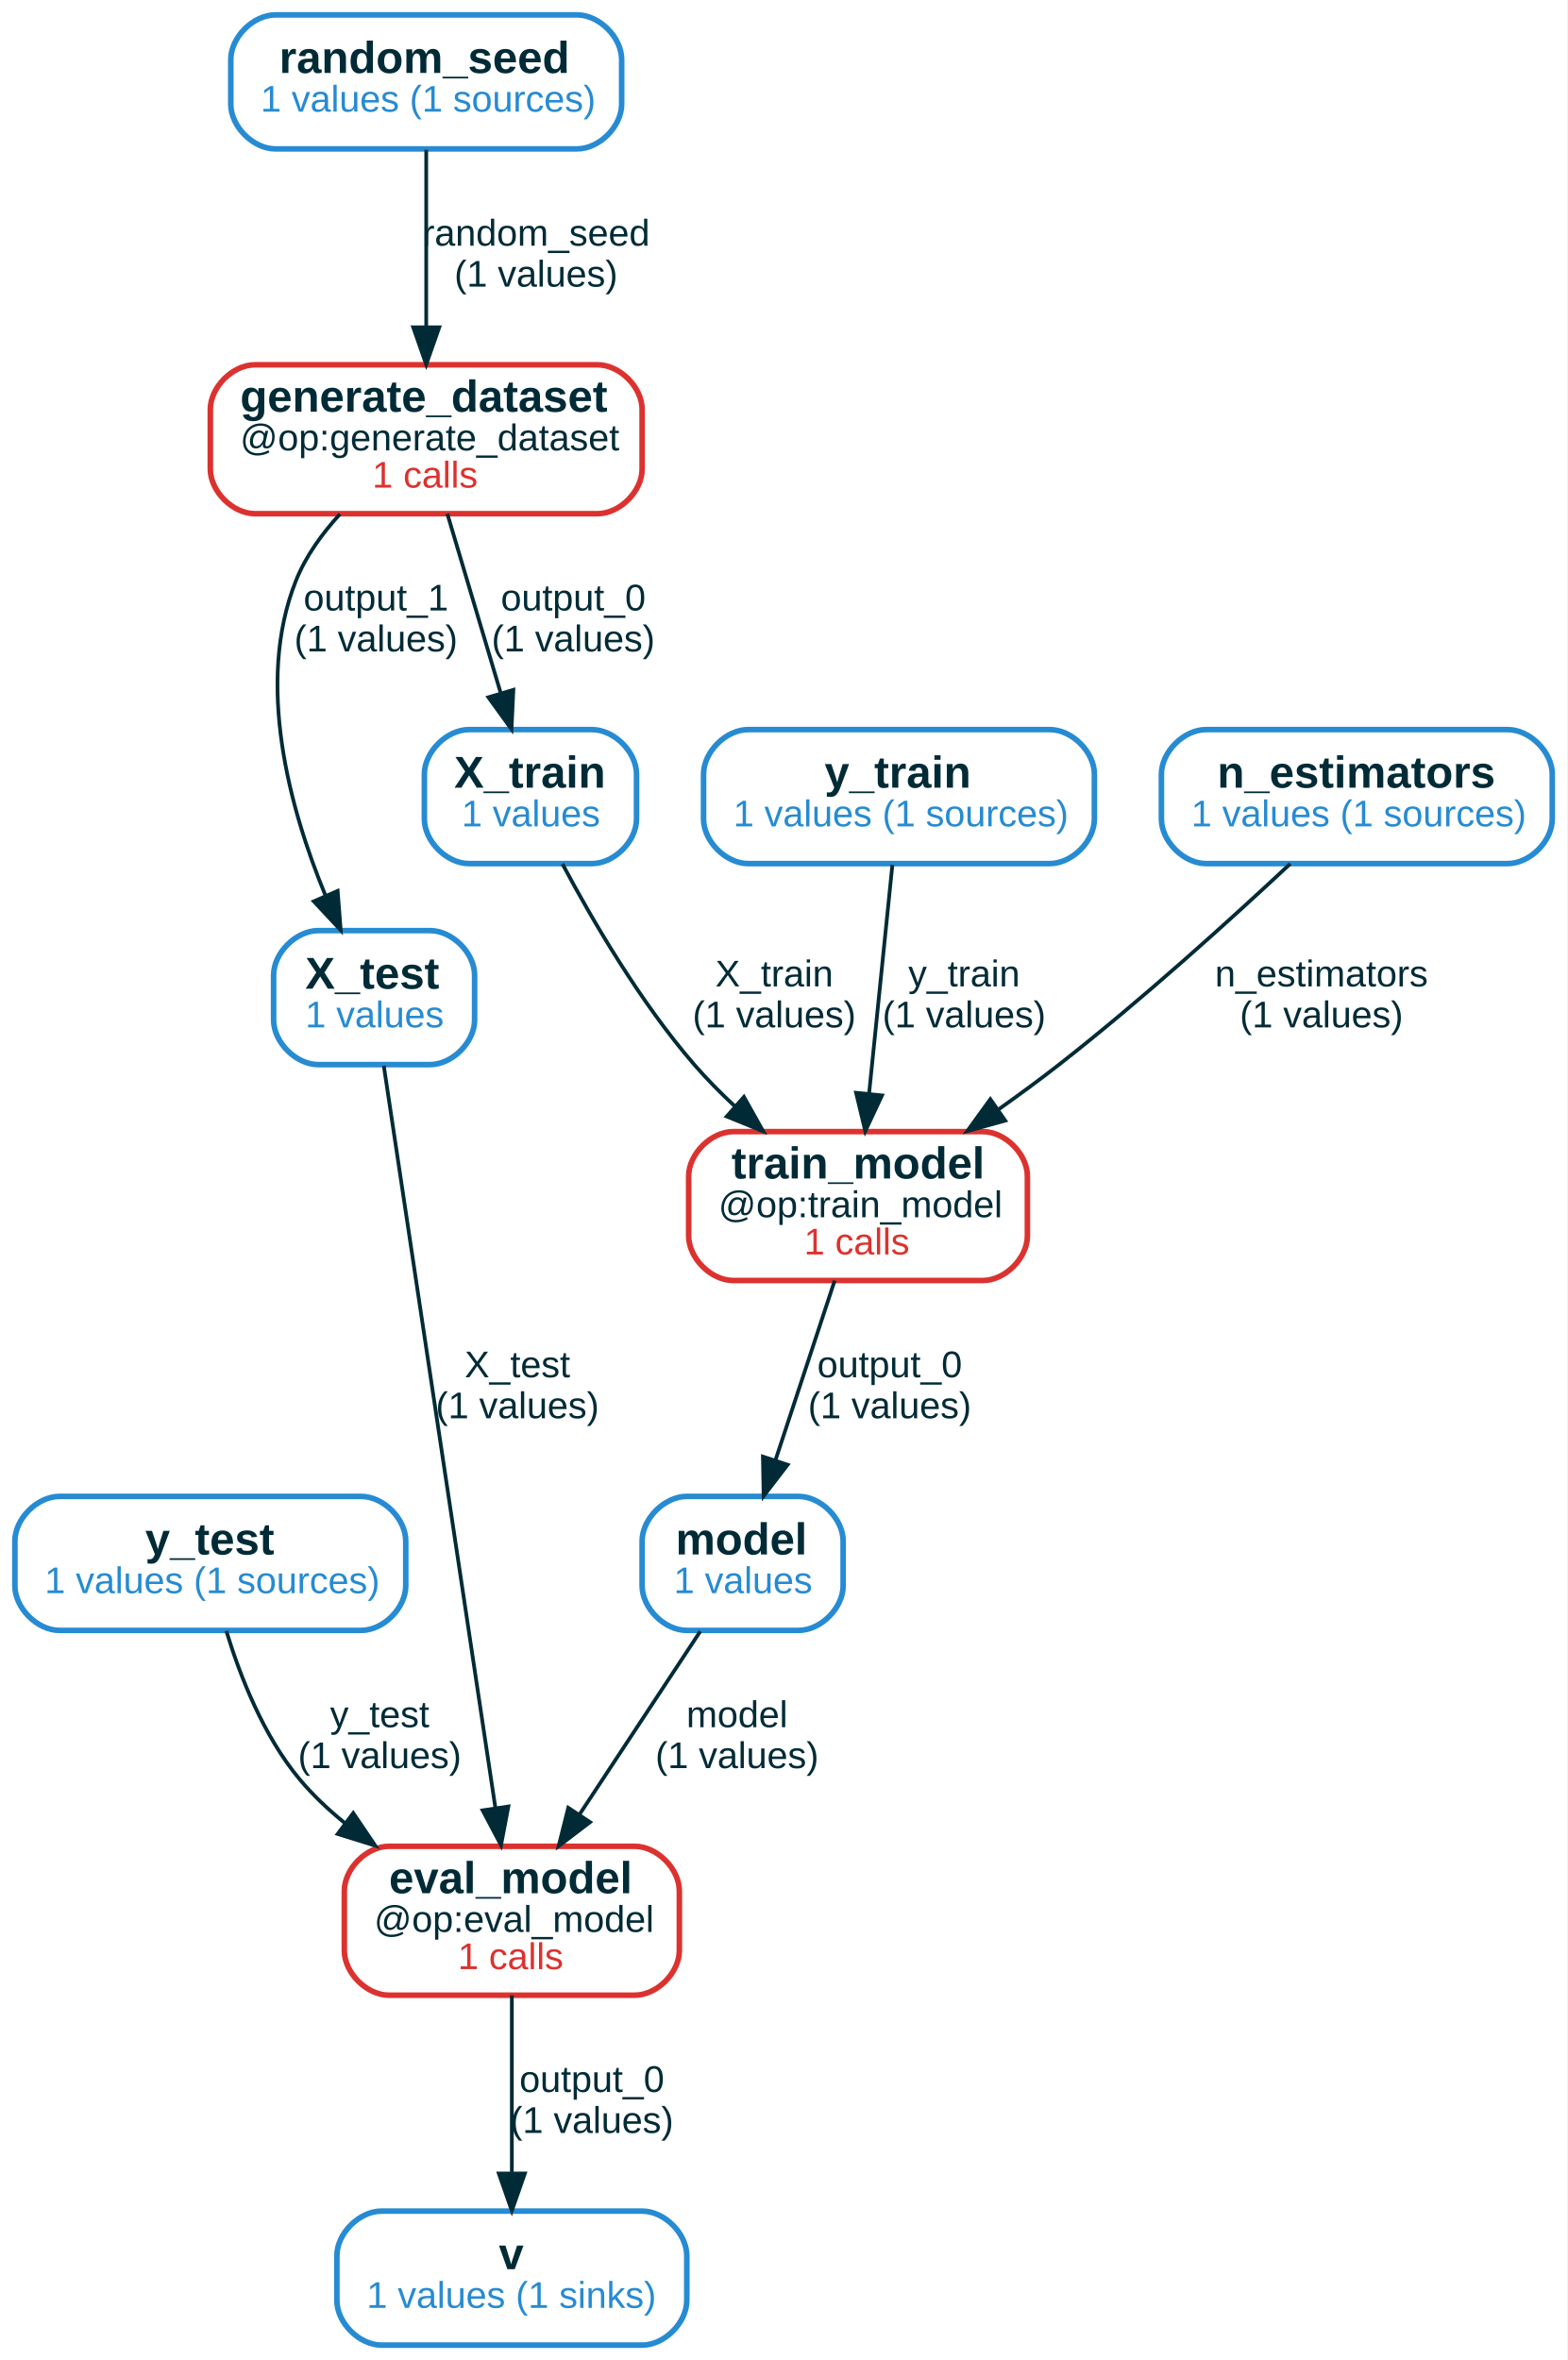
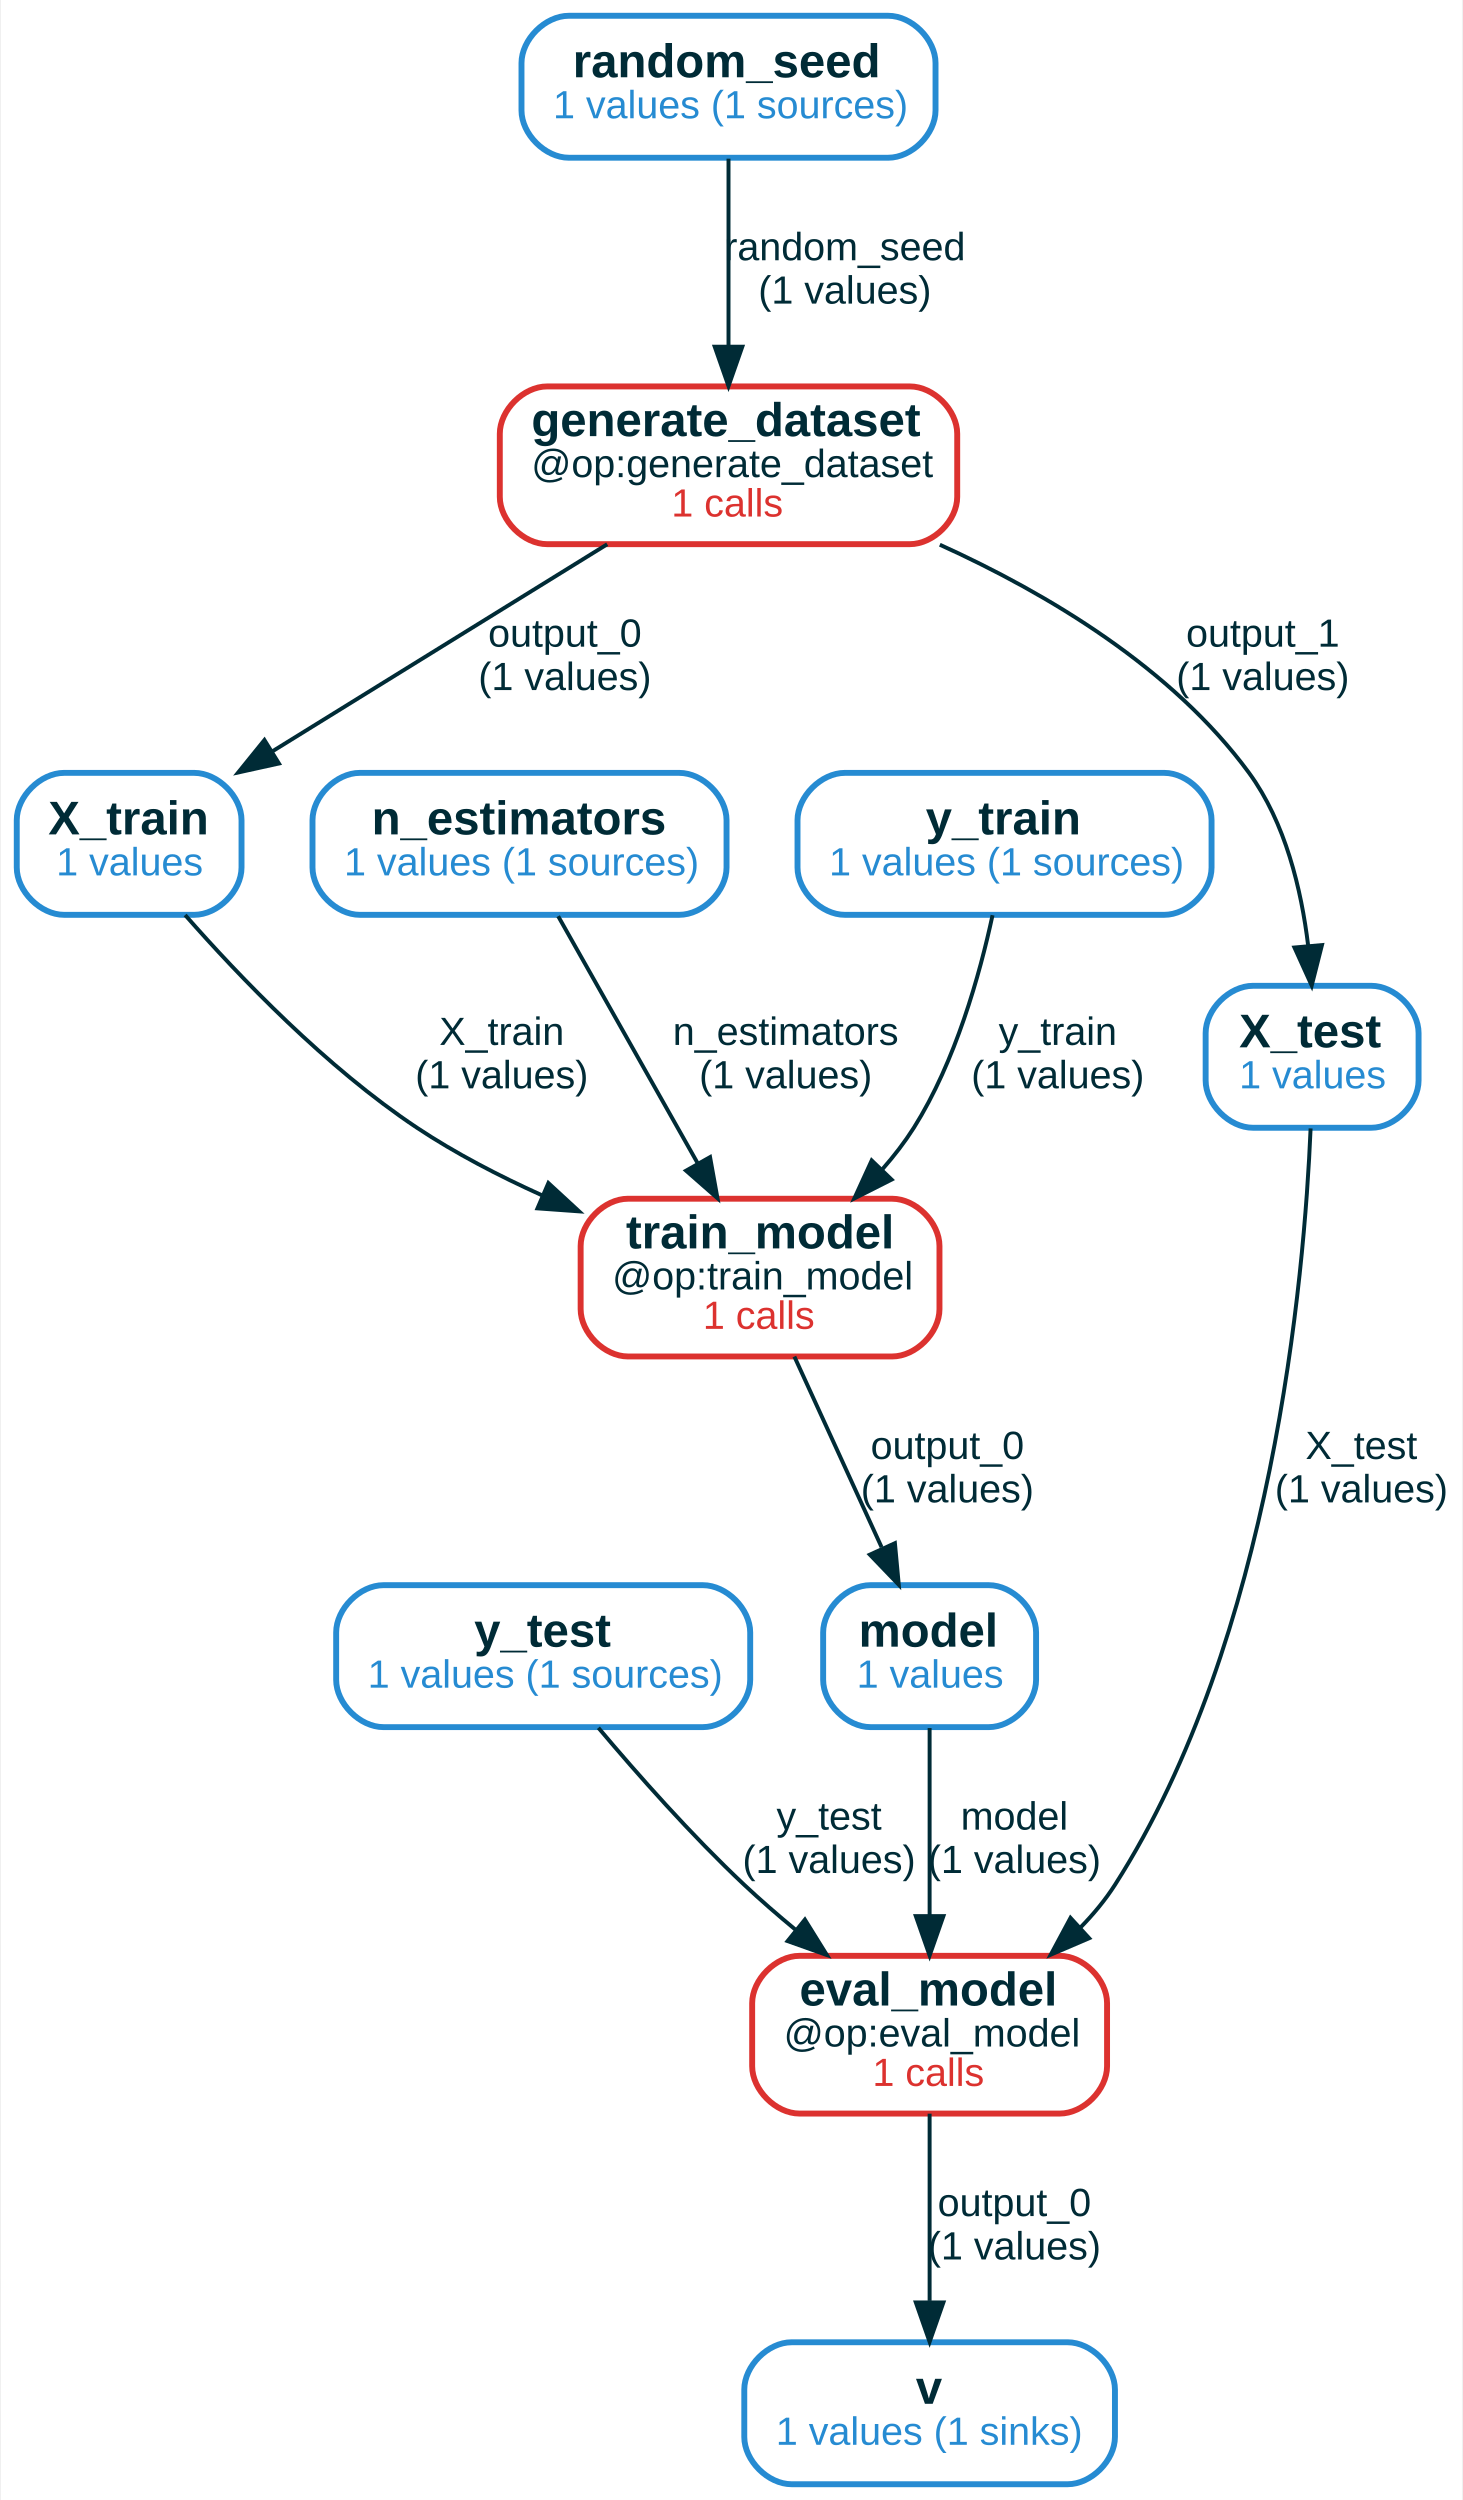
- <svg xmlns="http://www.w3.org/2000/svg" width="421pt" height="634pt" viewBox="0.00 0.00 421.00 634.00">
+ <svg xmlns="http://www.w3.org/2000/svg" width="371pt" height="634pt" viewBox="0.00 0.00 370.50 634.00">
  <g id="graph0" class="graph" transform="scale(1 1) rotate(0) translate(4 630)">
-     <polygon fill="white" stroke="transparent" points="-4,4 -4,-630 417,-630 417,4 -4,4" />
+     <polygon fill="white" stroke="transparent" points="-4,4 -4,-630 366.5,-630 366.5,4 -4,4" />
    <g id="node1" class="node">
-       <path fill="none" stroke="#268bd2" stroke-width="1.5" d="M111.5,-380C111.5,-380 81.5,-380 81.5,-380 75.5,-380 69.5,-374 69.5,-368 69.5,-368 69.5,-356 69.5,-356 69.5,-350 75.5,-344 81.5,-344 81.5,-344 111.5,-344 111.5,-344 117.5,-344 123.5,-350 123.5,-356 123.5,-356 123.5,-368 123.5,-368 123.5,-374 117.5,-380 111.5,-380" />
-       <text text-anchor="start" x="78" y="-364.4" font-family="Liberation Sans,Helvetica,Arial,sans-serif" font-weight="bold" font-size="12.00" fill="#002b36">X_test</text>
-       <text text-anchor="start" x="78" y="-354" font-family="Liberation Sans,Helvetica,Arial,sans-serif" font-size="10.00" fill="#268bd2">1 values</text>
+       <path fill="none" stroke="#268bd2" stroke-width="1.5" d="M266.5,-36C266.5,-36 196.5,-36 196.5,-36 190.5,-36 184.5,-30 184.5,-24 184.5,-24 184.5,-12 184.5,-12 184.5,-6 190.5,0 196.5,0 196.5,0 266.5,0 266.5,0 272.5,0 278.5,-6 278.5,-12 278.5,-12 278.5,-24 278.5,-24 278.5,-30 272.5,-36 266.5,-36" />
+       <text text-anchor="start" x="228" y="-20.4" font-family="Liberation Sans,Helvetica,Arial,sans-serif" font-weight="bold" font-size="12.00" fill="#002b36">v</text>
+       <text text-anchor="start" x="192.5" y="-10" font-family="Liberation Sans,Helvetica,Arial,sans-serif" font-size="10.00" fill="#268bd2">1 values (1 sinks)</text>
+     </g>
+     <g id="node2" class="node">
+       <path fill="none" stroke="#268bd2" stroke-width="1.5" d="M174,-228C174,-228 93,-228 93,-228 87,-228 81,-222 81,-216 81,-216 81,-204 81,-204 81,-198 87,-192 93,-192 93,-192 174,-192 174,-192 180,-192 186,-198 186,-204 186,-204 186,-216 186,-216 186,-222 180,-228 174,-228" />
+       <text text-anchor="start" x="116" y="-212.4" font-family="Liberation Sans,Helvetica,Arial,sans-serif" font-weight="bold" font-size="12.00" fill="#002b36">y_test</text>
+       <text text-anchor="start" x="89" y="-202" font-family="Liberation Sans,Helvetica,Arial,sans-serif" font-size="10.00" fill="#268bd2">1 values (1 sources)</text>
    </g>
    <g id="node10" class="node">
-       <path fill="none" stroke="#dc322f" stroke-width="1.5" d="M166.5,-134C166.5,-134 100.5,-134 100.5,-134 94.5,-134 88.5,-128 88.5,-122 88.5,-122 88.5,-106 88.5,-106 88.5,-100 94.5,-94 100.5,-94 100.5,-94 166.5,-94 166.5,-94 172.5,-94 178.5,-100 178.5,-106 178.5,-106 178.5,-122 178.5,-122 178.5,-128 172.5,-134 166.5,-134" />
-       <text text-anchor="start" x="100.5" y="-121.4" font-family="Liberation Sans,Helvetica,Arial,sans-serif" font-weight="bold" font-size="12.00" fill="#002b36">eval_model</text>
-       <text text-anchor="start" x="96.5" y="-111" font-family="Liberation Sans,Helvetica,Arial,sans-serif" font-size="10.00" fill="#002b36">@op:eval_model</text>
-       <text text-anchor="start" x="119" y="-101" font-family="Liberation Sans,Helvetica,Arial,sans-serif" font-size="10.00" fill="#dc322f">1 calls</text>
+       <path fill="none" stroke="#dc322f" stroke-width="1.5" d="M264.5,-134C264.5,-134 198.5,-134 198.5,-134 192.5,-134 186.5,-128 186.5,-122 186.5,-122 186.5,-106 186.5,-106 186.5,-100 192.5,-94 198.5,-94 198.5,-94 264.5,-94 264.5,-94 270.5,-94 276.5,-100 276.5,-106 276.5,-106 276.5,-122 276.5,-122 276.5,-128 270.5,-134 264.5,-134" />
+       <text text-anchor="start" x="198.5" y="-121.4" font-family="Liberation Sans,Helvetica,Arial,sans-serif" font-weight="bold" font-size="12.00" fill="#002b36">eval_model</text>
+       <text text-anchor="start" x="194.5" y="-111" font-family="Liberation Sans,Helvetica,Arial,sans-serif" font-size="10.00" fill="#002b36">@op:eval_model</text>
+       <text text-anchor="start" x="217" y="-101" font-family="Liberation Sans,Helvetica,Arial,sans-serif" font-size="10.00" fill="#dc322f">1 calls</text>
+     </g>
+     <g id="edge4" class="edge">
+       <path fill="none" stroke="#002b36" d="M147.5,-191.83C157.36,-180.13 171.14,-164.54 184.5,-152 188.57,-148.18 193,-144.33 197.47,-140.64" />
+       <polygon fill="#002b36" stroke="#002b36" points="199.87,-143.19 205.46,-134.19 195.48,-137.74 199.87,-143.19" />
+       <text text-anchor="middle" x="206" y="-166" font-family="Liberation Sans,Helvetica,Arial,sans-serif" font-size="10.00" fill="#002b36">y_test</text>
+       <text text-anchor="middle" x="206" y="-155" font-family="Liberation Sans,Helvetica,Arial,sans-serif" font-size="10.00" fill="#002b36">(1 values)</text>
+     </g>
+     <g id="node3" class="node">
+       <path fill="none" stroke="#268bd2" stroke-width="1.5" d="M168,-434C168,-434 87,-434 87,-434 81,-434 75,-428 75,-422 75,-422 75,-410 75,-410 75,-404 81,-398 87,-398 87,-398 168,-398 168,-398 174,-398 180,-404 180,-410 180,-410 180,-422 180,-422 180,-428 174,-434 168,-434" />
+       <text text-anchor="start" x="90" y="-418.4" font-family="Liberation Sans,Helvetica,Arial,sans-serif" font-weight="bold" font-size="12.00" fill="#002b36">n_estimators</text>
+       <text text-anchor="start" x="83" y="-408" font-family="Liberation Sans,Helvetica,Arial,sans-serif" font-size="10.00" fill="#268bd2">1 values (1 sources)</text>
+     </g>
+     <g id="node9" class="node">
+       <path fill="none" stroke="#dc322f" stroke-width="1.5" d="M222,-326C222,-326 155,-326 155,-326 149,-326 143,-320 143,-314 143,-314 143,-298 143,-298 143,-292 149,-286 155,-286 155,-286 222,-286 222,-286 228,-286 234,-292 234,-298 234,-298 234,-314 234,-314 234,-320 228,-326 222,-326" />
+       <text text-anchor="start" x="154.5" y="-313.4" font-family="Liberation Sans,Helvetica,Arial,sans-serif" font-weight="bold" font-size="12.00" fill="#002b36">train_model</text>
+       <text text-anchor="start" x="151" y="-303" font-family="Liberation Sans,Helvetica,Arial,sans-serif" font-size="10.00" fill="#002b36">@op:train_model</text>
+       <text text-anchor="start" x="174" y="-293" font-family="Liberation Sans,Helvetica,Arial,sans-serif" font-size="10.00" fill="#dc322f">1 calls</text>
+     </g>
+     <g id="edge10" class="edge">
+       <path fill="none" stroke="#002b36" d="M137.3,-397.65C146.84,-380.76 161.48,-354.83 172.67,-335.02" />
+       <polygon fill="#002b36" stroke="#002b36" points="175.82,-336.56 177.7,-326.13 169.73,-333.12 175.82,-336.56" />
+       <text text-anchor="middle" x="195" y="-365" font-family="Liberation Sans,Helvetica,Arial,sans-serif" font-size="10.00" fill="#002b36">n_estimators</text>
+       <text text-anchor="middle" x="195" y="-354" font-family="Liberation Sans,Helvetica,Arial,sans-serif" font-size="10.00" fill="#002b36">(1 values)</text>
+     </g>
+     <g id="node4" class="node">
+       <path fill="none" stroke="#268bd2" stroke-width="1.5" d="M45,-434C45,-434 12,-434 12,-434 6,-434 0,-428 0,-422 0,-422 0,-410 0,-410 0,-404 6,-398 12,-398 12,-398 45,-398 45,-398 51,-398 57,-404 57,-410 57,-410 57,-422 57,-422 57,-428 51,-434 45,-434" />
+       <text text-anchor="start" x="8" y="-418.4" font-family="Liberation Sans,Helvetica,Arial,sans-serif" font-weight="bold" font-size="12.00" fill="#002b36">X_train</text>
+       <text text-anchor="start" x="10" y="-408" font-family="Liberation Sans,Helvetica,Arial,sans-serif" font-size="10.00" fill="#268bd2">1 values</text>
+     </g>
+     <g id="edge9" class="edge">
+       <path fill="none" stroke="#002b36" d="M42.7,-397.95C56.45,-382.3 78.53,-359.27 101.5,-344 111.23,-337.53 122.27,-331.8 133.14,-326.9" />
+       <polygon fill="#002b36" stroke="#002b36" points="134.82,-329.98 142.61,-322.8 132.05,-323.56 134.82,-329.98" />
+       <text text-anchor="middle" x="123" y="-365" font-family="Liberation Sans,Helvetica,Arial,sans-serif" font-size="10.00" fill="#002b36">X_train</text>
+       <text text-anchor="middle" x="123" y="-354" font-family="Liberation Sans,Helvetica,Arial,sans-serif" font-size="10.00" fill="#002b36">(1 values)</text>
+     </g>
+     <g id="node5" class="node">
+       <path fill="none" stroke="#268bd2" stroke-width="1.5" d="M221,-626C221,-626 140,-626 140,-626 134,-626 128,-620 128,-614 128,-614 128,-602 128,-602 128,-596 134,-590 140,-590 140,-590 221,-590 221,-590 227,-590 233,-596 233,-602 233,-602 233,-614 233,-614 233,-620 227,-626 221,-626" />
+       <text text-anchor="start" x="141" y="-610.4" font-family="Liberation Sans,Helvetica,Arial,sans-serif" font-weight="bold" font-size="12.00" fill="#002b36">random_seed</text>
+       <text text-anchor="start" x="136" y="-600" font-family="Liberation Sans,Helvetica,Arial,sans-serif" font-size="10.00" fill="#268bd2">1 values (1 sources)</text>
+     </g>
+     <g id="node11" class="node">
+       <path fill="none" stroke="#dc322f" stroke-width="1.5" d="M226.5,-532C226.5,-532 134.5,-532 134.5,-532 128.5,-532 122.5,-526 122.5,-520 122.5,-520 122.5,-504 122.5,-504 122.5,-498 128.5,-492 134.5,-492 134.5,-492 226.5,-492 226.5,-492 232.5,-492 238.5,-498 238.5,-504 238.5,-504 238.5,-520 238.5,-520 238.5,-526 232.5,-532 226.5,-532" />
+       <text text-anchor="start" x="130.5" y="-519.4" font-family="Liberation Sans,Helvetica,Arial,sans-serif" font-weight="bold" font-size="12.00" fill="#002b36">generate_dataset</text>
+       <text text-anchor="start" x="130.5" y="-509" font-family="Liberation Sans,Helvetica,Arial,sans-serif" font-size="10.00" fill="#002b36">@op:generate_dataset</text>
+       <text text-anchor="start" x="166" y="-499" font-family="Liberation Sans,Helvetica,Arial,sans-serif" font-size="10.00" fill="#dc322f">1 calls</text>
+     </g>
+     <g id="edge7" class="edge">
+       <path fill="none" stroke="#002b36" d="M180.5,-589.76C180.5,-576.5 180.5,-557.86 180.5,-542.27" />
+       <polygon fill="#002b36" stroke="#002b36" points="184,-542.07 180.5,-532.07 177,-542.07 184,-542.07" />
+       <text text-anchor="middle" x="210" y="-564" font-family="Liberation Sans,Helvetica,Arial,sans-serif" font-size="10.00" fill="#002b36">random_seed</text>
+       <text text-anchor="middle" x="210" y="-553" font-family="Liberation Sans,Helvetica,Arial,sans-serif" font-size="10.00" fill="#002b36">(1 values)</text>
+     </g>
+     <g id="node6" class="node">
+       <path fill="none" stroke="#268bd2" stroke-width="1.5" d="M291,-434C291,-434 210,-434 210,-434 204,-434 198,-428 198,-422 198,-422 198,-410 198,-410 198,-404 204,-398 210,-398 210,-398 291,-398 291,-398 297,-398 303,-404 303,-410 303,-410 303,-422 303,-422 303,-428 297,-434 291,-434" />
+       <text text-anchor="start" x="230.5" y="-418.4" font-family="Liberation Sans,Helvetica,Arial,sans-serif" font-weight="bold" font-size="12.00" fill="#002b36">y_train</text>
+       <text text-anchor="start" x="206" y="-408" font-family="Liberation Sans,Helvetica,Arial,sans-serif" font-size="10.00" fill="#268bd2">1 values (1 sources)</text>
+     </g>
+     <g id="edge11" class="edge">
+       <path fill="none" stroke="#002b36" d="M247.46,-397.91C244.22,-382.86 238.07,-360.77 227.5,-344 225.2,-340.36 222.47,-336.83 219.53,-333.49" />
+       <polygon fill="#002b36" stroke="#002b36" points="221.86,-330.86 212.4,-326.07 216.81,-335.71 221.86,-330.86" />
+       <text text-anchor="middle" x="264" y="-365" font-family="Liberation Sans,Helvetica,Arial,sans-serif" font-size="10.00" fill="#002b36">y_train</text>
+       <text text-anchor="middle" x="264" y="-354" font-family="Liberation Sans,Helvetica,Arial,sans-serif" font-size="10.00" fill="#002b36">(1 values)</text>
+     </g>
+     <g id="node7" class="node">
+       <path fill="none" stroke="#268bd2" stroke-width="1.5" d="M246.5,-228C246.5,-228 216.5,-228 216.5,-228 210.5,-228 204.5,-222 204.5,-216 204.5,-216 204.5,-204 204.5,-204 204.5,-198 210.5,-192 216.5,-192 216.5,-192 246.5,-192 246.5,-192 252.5,-192 258.5,-198 258.5,-204 258.5,-204 258.5,-216 258.5,-216 258.5,-222 252.5,-228 246.5,-228" />
+       <text text-anchor="start" x="213.5" y="-212.4" font-family="Liberation Sans,Helvetica,Arial,sans-serif" font-weight="bold" font-size="12.00" fill="#002b36">model</text>
+       <text text-anchor="start" x="213" y="-202" font-family="Liberation Sans,Helvetica,Arial,sans-serif" font-size="10.00" fill="#268bd2">1 values</text>
+     </g>
+     <g id="edge3" class="edge">
+       <path fill="none" stroke="#002b36" d="M231.5,-191.76C231.5,-178.5 231.5,-159.86 231.5,-144.27" />
+       <polygon fill="#002b36" stroke="#002b36" points="235,-144.07 231.5,-134.07 228,-144.07 235,-144.07" />
+       <text text-anchor="middle" x="253" y="-166" font-family="Liberation Sans,Helvetica,Arial,sans-serif" font-size="10.00" fill="#002b36">model</text>
+       <text text-anchor="middle" x="253" y="-155" font-family="Liberation Sans,Helvetica,Arial,sans-serif" font-size="10.00" fill="#002b36">(1 values)</text>
+     </g>
+     <g id="node8" class="node">
+       <path fill="none" stroke="#268bd2" stroke-width="1.5" d="M343.5,-380C343.5,-380 313.5,-380 313.5,-380 307.5,-380 301.5,-374 301.5,-368 301.5,-368 301.5,-356 301.5,-356 301.5,-350 307.5,-344 313.5,-344 313.5,-344 343.5,-344 343.5,-344 349.5,-344 355.5,-350 355.5,-356 355.5,-356 355.5,-368 355.5,-368 355.5,-374 349.5,-380 343.5,-380" />
+       <text text-anchor="start" x="310" y="-364.4" font-family="Liberation Sans,Helvetica,Arial,sans-serif" font-weight="bold" font-size="12.00" fill="#002b36">X_test</text>
+       <text text-anchor="start" x="310" y="-354" font-family="Liberation Sans,Helvetica,Arial,sans-serif" font-size="10.00" fill="#268bd2">1 values</text>
    </g>
    <g id="edge2" class="edge">
-       <path fill="none" stroke="#002b36" d="M99.1,-343.7C105.35,-302.15 121.27,-196.31 129.06,-144.49" />
-       <polygon fill="#002b36" stroke="#002b36" points="132.57,-144.7 130.6,-134.29 125.65,-143.66 132.57,-144.7" />
-       <text text-anchor="middle" x="135" y="-260" font-family="Liberation Sans,Helvetica,Arial,sans-serif" font-size="10.00" fill="#002b36">X_test</text>
-       <text text-anchor="middle" x="135" y="-249" font-family="Liberation Sans,Helvetica,Arial,sans-serif" font-size="10.00" fill="#002b36">(1 values)</text>
-     </g>
-     <g id="node2" class="node">
-       <path fill="none" stroke="#268bd2" stroke-width="1.5" d="M168.5,-36C168.5,-36 98.5,-36 98.5,-36 92.5,-36 86.5,-30 86.5,-24 86.5,-24 86.5,-12 86.5,-12 86.5,-6 92.5,0 98.5,0 98.5,0 168.5,0 168.5,0 174.5,0 180.5,-6 180.5,-12 180.5,-12 180.5,-24 180.5,-24 180.5,-30 174.5,-36 168.5,-36" />
-       <text text-anchor="start" x="130" y="-20.4" font-family="Liberation Sans,Helvetica,Arial,sans-serif" font-weight="bold" font-size="12.00" fill="#002b36">v</text>
-       <text text-anchor="start" x="94.5" y="-10" font-family="Liberation Sans,Helvetica,Arial,sans-serif" font-size="10.00" fill="#268bd2">1 values (1 sinks)</text>
-     </g>
-     <g id="node3" class="node">
-       <path fill="none" stroke="#268bd2" stroke-width="1.5" d="M401,-434C401,-434 320,-434 320,-434 314,-434 308,-428 308,-422 308,-422 308,-410 308,-410 308,-404 314,-398 320,-398 320,-398 401,-398 401,-398 407,-398 413,-404 413,-410 413,-410 413,-422 413,-422 413,-428 407,-434 401,-434" />
-       <text text-anchor="start" x="323" y="-418.4" font-family="Liberation Sans,Helvetica,Arial,sans-serif" font-weight="bold" font-size="12.00" fill="#002b36">n_estimators</text>
-       <text text-anchor="start" x="316" y="-408" font-family="Liberation Sans,Helvetica,Arial,sans-serif" font-size="10.00" fill="#268bd2">1 values (1 sources)</text>
-     </g>
-     <g id="node9" class="node">
-       <path fill="none" stroke="#dc322f" stroke-width="1.5" d="M260,-326C260,-326 193,-326 193,-326 187,-326 181,-320 181,-314 181,-314 181,-298 181,-298 181,-292 187,-286 193,-286 193,-286 260,-286 260,-286 266,-286 272,-292 272,-298 272,-298 272,-314 272,-314 272,-320 266,-326 260,-326" />
-       <text text-anchor="start" x="192.5" y="-313.4" font-family="Liberation Sans,Helvetica,Arial,sans-serif" font-weight="bold" font-size="12.00" fill="#002b36">train_model</text>
-       <text text-anchor="start" x="189" y="-303" font-family="Liberation Sans,Helvetica,Arial,sans-serif" font-size="10.00" fill="#002b36">@op:train_model</text>
-       <text text-anchor="start" x="212" y="-293" font-family="Liberation Sans,Helvetica,Arial,sans-serif" font-size="10.00" fill="#dc322f">1 calls</text>
-     </g>
-     <g id="edge10" class="edge">
-       <path fill="none" stroke="#002b36" d="M342.63,-397.97C326.77,-383.15 302.74,-361.38 280.5,-344 275.39,-340 269.87,-335.95 264.38,-332.06" />
-       <polygon fill="#002b36" stroke="#002b36" points="266.05,-328.96 255.84,-326.13 262.05,-334.71 266.05,-328.96" />
-       <text text-anchor="middle" x="351" y="-365" font-family="Liberation Sans,Helvetica,Arial,sans-serif" font-size="10.00" fill="#002b36">n_estimators</text>
-       <text text-anchor="middle" x="351" y="-354" font-family="Liberation Sans,Helvetica,Arial,sans-serif" font-size="10.00" fill="#002b36">(1 values)</text>
-     </g>
-     <g id="node4" class="node">
-       <path fill="none" stroke="#268bd2" stroke-width="1.5" d="M151,-626C151,-626 70,-626 70,-626 64,-626 58,-620 58,-614 58,-614 58,-602 58,-602 58,-596 64,-590 70,-590 70,-590 151,-590 151,-590 157,-590 163,-596 163,-602 163,-602 163,-614 163,-614 163,-620 157,-626 151,-626" />
-       <text text-anchor="start" x="71" y="-610.4" font-family="Liberation Sans,Helvetica,Arial,sans-serif" font-weight="bold" font-size="12.00" fill="#002b36">random_seed</text>
-       <text text-anchor="start" x="66" y="-600" font-family="Liberation Sans,Helvetica,Arial,sans-serif" font-size="10.00" fill="#268bd2">1 values (1 sources)</text>
-     </g>
-     <g id="node11" class="node">
-       <path fill="none" stroke="#dc322f" stroke-width="1.5" d="M156.5,-532C156.5,-532 64.5,-532 64.5,-532 58.5,-532 52.5,-526 52.5,-520 52.5,-520 52.5,-504 52.5,-504 52.5,-498 58.5,-492 64.5,-492 64.5,-492 156.5,-492 156.5,-492 162.5,-492 168.5,-498 168.5,-504 168.5,-504 168.5,-520 168.5,-520 168.5,-526 162.5,-532 156.5,-532" />
-       <text text-anchor="start" x="60.5" y="-519.4" font-family="Liberation Sans,Helvetica,Arial,sans-serif" font-weight="bold" font-size="12.00" fill="#002b36">generate_dataset</text>
-       <text text-anchor="start" x="60.5" y="-509" font-family="Liberation Sans,Helvetica,Arial,sans-serif" font-size="10.00" fill="#002b36">@op:generate_dataset</text>
-       <text text-anchor="start" x="96" y="-499" font-family="Liberation Sans,Helvetica,Arial,sans-serif" font-size="10.00" fill="#dc322f">1 calls</text>
-     </g>
-     <g id="edge7" class="edge">
-       <path fill="none" stroke="#002b36" d="M110.5,-589.76C110.5,-576.5 110.5,-557.86 110.5,-542.27" />
-       <polygon fill="#002b36" stroke="#002b36" points="114,-542.07 110.5,-532.07 107,-542.07 114,-542.07" />
-       <text text-anchor="middle" x="140" y="-564" font-family="Liberation Sans,Helvetica,Arial,sans-serif" font-size="10.00" fill="#002b36">random_seed</text>
-       <text text-anchor="middle" x="140" y="-553" font-family="Liberation Sans,Helvetica,Arial,sans-serif" font-size="10.00" fill="#002b36">(1 values)</text>
-     </g>
-     <g id="node5" class="node">
-       <path fill="none" stroke="#268bd2" stroke-width="1.5" d="M93,-228C93,-228 12,-228 12,-228 6,-228 0,-222 0,-216 0,-216 0,-204 0,-204 0,-198 6,-192 12,-192 12,-192 93,-192 93,-192 99,-192 105,-198 105,-204 105,-204 105,-216 105,-216 105,-222 99,-228 93,-228" />
-       <text text-anchor="start" x="35" y="-212.4" font-family="Liberation Sans,Helvetica,Arial,sans-serif" font-weight="bold" font-size="12.00" fill="#002b36">y_test</text>
-       <text text-anchor="start" x="8" y="-202" font-family="Liberation Sans,Helvetica,Arial,sans-serif" font-size="10.00" fill="#268bd2">1 values (1 sources)</text>
-     </g>
-     <g id="edge4" class="edge">
-       <path fill="none" stroke="#002b36" d="M56.8,-191.86C60.49,-179.72 66.78,-163.61 76.5,-152 80.05,-147.76 84.21,-143.83 88.64,-140.24" />
-       <polygon fill="#002b36" stroke="#002b36" points="90.89,-142.93 96.83,-134.16 86.71,-137.31 90.89,-142.93" />
-       <text text-anchor="middle" x="98" y="-166" font-family="Liberation Sans,Helvetica,Arial,sans-serif" font-size="10.00" fill="#002b36">y_test</text>
-       <text text-anchor="middle" x="98" y="-155" font-family="Liberation Sans,Helvetica,Arial,sans-serif" font-size="10.00" fill="#002b36">(1 values)</text>
-     </g>
-     <g id="node6" class="node">
-       <path fill="none" stroke="#268bd2" stroke-width="1.5" d="M155,-434C155,-434 122,-434 122,-434 116,-434 110,-428 110,-422 110,-422 110,-410 110,-410 110,-404 116,-398 122,-398 122,-398 155,-398 155,-398 161,-398 167,-404 167,-410 167,-410 167,-422 167,-422 167,-428 161,-434 155,-434" />
-       <text text-anchor="start" x="118" y="-418.4" font-family="Liberation Sans,Helvetica,Arial,sans-serif" font-weight="bold" font-size="12.00" fill="#002b36">X_train</text>
-       <text text-anchor="start" x="120" y="-408" font-family="Liberation Sans,Helvetica,Arial,sans-serif" font-size="10.00" fill="#268bd2">1 values</text>
-     </g>
-     <g id="edge9" class="edge">
-       <path fill="none" stroke="#002b36" d="M147.09,-397.92C155.1,-382.86 167.98,-360.78 182.5,-344 185.84,-340.14 189.61,-336.34 193.49,-332.73" />
-       <polygon fill="#002b36" stroke="#002b36" points="195.85,-335.32 201.03,-326.08 191.22,-330.07 195.85,-335.32" />
-       <text text-anchor="middle" x="204" y="-365" font-family="Liberation Sans,Helvetica,Arial,sans-serif" font-size="10.00" fill="#002b36">X_train</text>
-       <text text-anchor="middle" x="204" y="-354" font-family="Liberation Sans,Helvetica,Arial,sans-serif" font-size="10.00" fill="#002b36">(1 values)</text>
-     </g>
-     <g id="node7" class="node">
-       <path fill="none" stroke="#268bd2" stroke-width="1.5" d="M278,-434C278,-434 197,-434 197,-434 191,-434 185,-428 185,-422 185,-422 185,-410 185,-410 185,-404 191,-398 197,-398 197,-398 278,-398 278,-398 284,-398 290,-404 290,-410 290,-410 290,-422 290,-422 290,-428 284,-434 278,-434" />
-       <text text-anchor="start" x="217.5" y="-418.4" font-family="Liberation Sans,Helvetica,Arial,sans-serif" font-weight="bold" font-size="12.00" fill="#002b36">y_train</text>
-       <text text-anchor="start" x="193" y="-408" font-family="Liberation Sans,Helvetica,Arial,sans-serif" font-size="10.00" fill="#268bd2">1 values (1 sources)</text>
-     </g>
-     <g id="edge11" class="edge">
-       <path fill="none" stroke="#002b36" d="M235.73,-397.65C234.04,-381.07 231.47,-355.77 229.46,-336.1" />
-       <polygon fill="#002b36" stroke="#002b36" points="232.94,-335.72 228.45,-326.13 225.98,-336.43 232.94,-335.72" />
-       <text text-anchor="middle" x="255" y="-365" font-family="Liberation Sans,Helvetica,Arial,sans-serif" font-size="10.00" fill="#002b36">y_train</text>
-       <text text-anchor="middle" x="255" y="-354" font-family="Liberation Sans,Helvetica,Arial,sans-serif" font-size="10.00" fill="#002b36">(1 values)</text>
-     </g>
-     <g id="node8" class="node">
-       <path fill="none" stroke="#268bd2" stroke-width="1.5" d="M210.5,-228C210.5,-228 180.5,-228 180.5,-228 174.5,-228 168.5,-222 168.5,-216 168.5,-216 168.5,-204 168.5,-204 168.5,-198 174.5,-192 180.5,-192 180.5,-192 210.5,-192 210.5,-192 216.5,-192 222.5,-198 222.5,-204 222.5,-204 222.5,-216 222.5,-216 222.5,-222 216.5,-228 210.5,-228" />
-       <text text-anchor="start" x="177.5" y="-212.4" font-family="Liberation Sans,Helvetica,Arial,sans-serif" font-weight="bold" font-size="12.00" fill="#002b36">model</text>
-       <text text-anchor="start" x="177" y="-202" font-family="Liberation Sans,Helvetica,Arial,sans-serif" font-size="10.00" fill="#268bd2">1 values</text>
-     </g>
-     <g id="edge3" class="edge">
-       <path fill="none" stroke="#002b36" d="M184.13,-191.76C175.04,-177.99 162.14,-158.42 151.63,-142.49" />
-       <polygon fill="#002b36" stroke="#002b36" points="154.51,-140.49 146.08,-134.07 148.66,-144.35 154.51,-140.49" />
-       <text text-anchor="middle" x="194" y="-166" font-family="Liberation Sans,Helvetica,Arial,sans-serif" font-size="10.00" fill="#002b36">model</text>
-       <text text-anchor="middle" x="194" y="-155" font-family="Liberation Sans,Helvetica,Arial,sans-serif" font-size="10.00" fill="#002b36">(1 values)</text>
+       <path fill="none" stroke="#002b36" d="M328.12,-343.83C326.54,-306.14 318.52,-214.53 278.5,-152 276.04,-148.16 273.04,-144.54 269.76,-141.19" />
+       <polygon fill="#002b36" stroke="#002b36" points="271.96,-138.47 262.22,-134.29 267.23,-143.63 271.96,-138.47" />
+       <text text-anchor="middle" x="341" y="-260" font-family="Liberation Sans,Helvetica,Arial,sans-serif" font-size="10.00" fill="#002b36">X_test</text>
+       <text text-anchor="middle" x="341" y="-249" font-family="Liberation Sans,Helvetica,Arial,sans-serif" font-size="10.00" fill="#002b36">(1 values)</text>
    </g>
    <g id="edge8" class="edge">
-       <path fill="none" stroke="#002b36" d="M220.23,-285.98C215.64,-272.07 209.36,-253.03 204.28,-237.61" />
-       <polygon fill="#002b36" stroke="#002b36" points="207.59,-236.5 201.14,-228.1 200.95,-238.69 207.59,-236.5" />
-       <text text-anchor="middle" x="235" y="-260" font-family="Liberation Sans,Helvetica,Arial,sans-serif" font-size="10.00" fill="#002b36">output_0</text>
-       <text text-anchor="middle" x="235" y="-249" font-family="Liberation Sans,Helvetica,Arial,sans-serif" font-size="10.00" fill="#002b36">(1 values)</text>
+       <path fill="none" stroke="#002b36" d="M197.2,-285.98C203.56,-272.07 212.27,-253.03 219.33,-237.61" />
+       <polygon fill="#002b36" stroke="#002b36" points="222.7,-238.65 223.68,-228.1 216.34,-235.74 222.7,-238.65" />
+       <text text-anchor="middle" x="236" y="-260" font-family="Liberation Sans,Helvetica,Arial,sans-serif" font-size="10.00" fill="#002b36">output_0</text>
+       <text text-anchor="middle" x="236" y="-249" font-family="Liberation Sans,Helvetica,Arial,sans-serif" font-size="10.00" fill="#002b36">(1 values)</text>
    </g>
    <g id="edge1" class="edge">
-       <path fill="none" stroke="#002b36" d="M133.5,-93.98C133.5,-80.34 133.5,-61.75 133.5,-46.5" />
-       <polygon fill="#002b36" stroke="#002b36" points="137,-46.1 133.5,-36.1 130,-46.1 137,-46.1" />
-       <text text-anchor="middle" x="155" y="-68" font-family="Liberation Sans,Helvetica,Arial,sans-serif" font-size="10.00" fill="#002b36">output_0</text>
-       <text text-anchor="middle" x="155" y="-57" font-family="Liberation Sans,Helvetica,Arial,sans-serif" font-size="10.00" fill="#002b36">(1 values)</text>
+       <path fill="none" stroke="#002b36" d="M231.5,-93.98C231.5,-80.34 231.5,-61.75 231.5,-46.5" />
+       <polygon fill="#002b36" stroke="#002b36" points="235,-46.1 231.5,-36.1 228,-46.1 235,-46.1" />
+       <text text-anchor="middle" x="253" y="-68" font-family="Liberation Sans,Helvetica,Arial,sans-serif" font-size="10.00" fill="#002b36">output_0</text>
+       <text text-anchor="middle" x="253" y="-57" font-family="Liberation Sans,Helvetica,Arial,sans-serif" font-size="10.00" fill="#002b36">(1 values)</text>
+     </g>
+     <g id="edge6" class="edge">
+       <path fill="none" stroke="#002b36" d="M149.74,-491.98C125.22,-476.81 90.82,-455.54 64.92,-439.52" />
+       <polygon fill="#002b36" stroke="#002b36" points="66.49,-436.38 56.15,-434.1 62.81,-442.33 66.49,-436.38" />
+       <text text-anchor="middle" x="139" y="-466" font-family="Liberation Sans,Helvetica,Arial,sans-serif" font-size="10.00" fill="#002b36">output_0</text>
+       <text text-anchor="middle" x="139" y="-455" font-family="Liberation Sans,Helvetica,Arial,sans-serif" font-size="10.00" fill="#002b36">(1 values)</text>
    </g>
    <g id="edge5" class="edge">
-       <path fill="none" stroke="#002b36" d="M87.33,-491.9C82.51,-486.65 78.12,-480.57 75.5,-474 64.51,-446.38 73.89,-412.56 83.38,-389.56" />
-       <polygon fill="#002b36" stroke="#002b36" points="86.71,-390.67 87.53,-380.11 80.3,-387.86 86.71,-390.67" />
-       <text text-anchor="middle" x="97" y="-466" font-family="Liberation Sans,Helvetica,Arial,sans-serif" font-size="10.00" fill="#002b36">output_1</text>
-       <text text-anchor="middle" x="97" y="-455" font-family="Liberation Sans,Helvetica,Arial,sans-serif" font-size="10.00" fill="#002b36">(1 values)</text>
-     </g>
-     <g id="edge6" class="edge">
-       <path fill="none" stroke="#002b36" d="M116.17,-491.98C120.27,-478.2 125.87,-459.39 130.44,-444.05" />
-       <polygon fill="#002b36" stroke="#002b36" points="133.91,-444.68 133.41,-434.1 127.2,-442.68 133.91,-444.68" />
-       <text text-anchor="middle" x="150" y="-466" font-family="Liberation Sans,Helvetica,Arial,sans-serif" font-size="10.00" fill="#002b36">output_0</text>
-       <text text-anchor="middle" x="150" y="-455" font-family="Liberation Sans,Helvetica,Arial,sans-serif" font-size="10.00" fill="#002b36">(1 values)</text>
+       <path fill="none" stroke="#002b36" d="M234.09,-491.86C261.48,-479.44 293.06,-460.54 312.5,-434 321.72,-421.41 325.77,-404.44 327.49,-390.25" />
+       <polygon fill="#002b36" stroke="#002b36" points="331,-390.33 328.4,-380.06 324.02,-389.71 331,-390.33" />
+       <text text-anchor="middle" x="316" y="-466" font-family="Liberation Sans,Helvetica,Arial,sans-serif" font-size="10.00" fill="#002b36">output_1</text>
+       <text text-anchor="middle" x="316" y="-455" font-family="Liberation Sans,Helvetica,Arial,sans-serif" font-size="10.00" fill="#002b36">(1 values)</text>
    </g>
  </g>
</svg>
